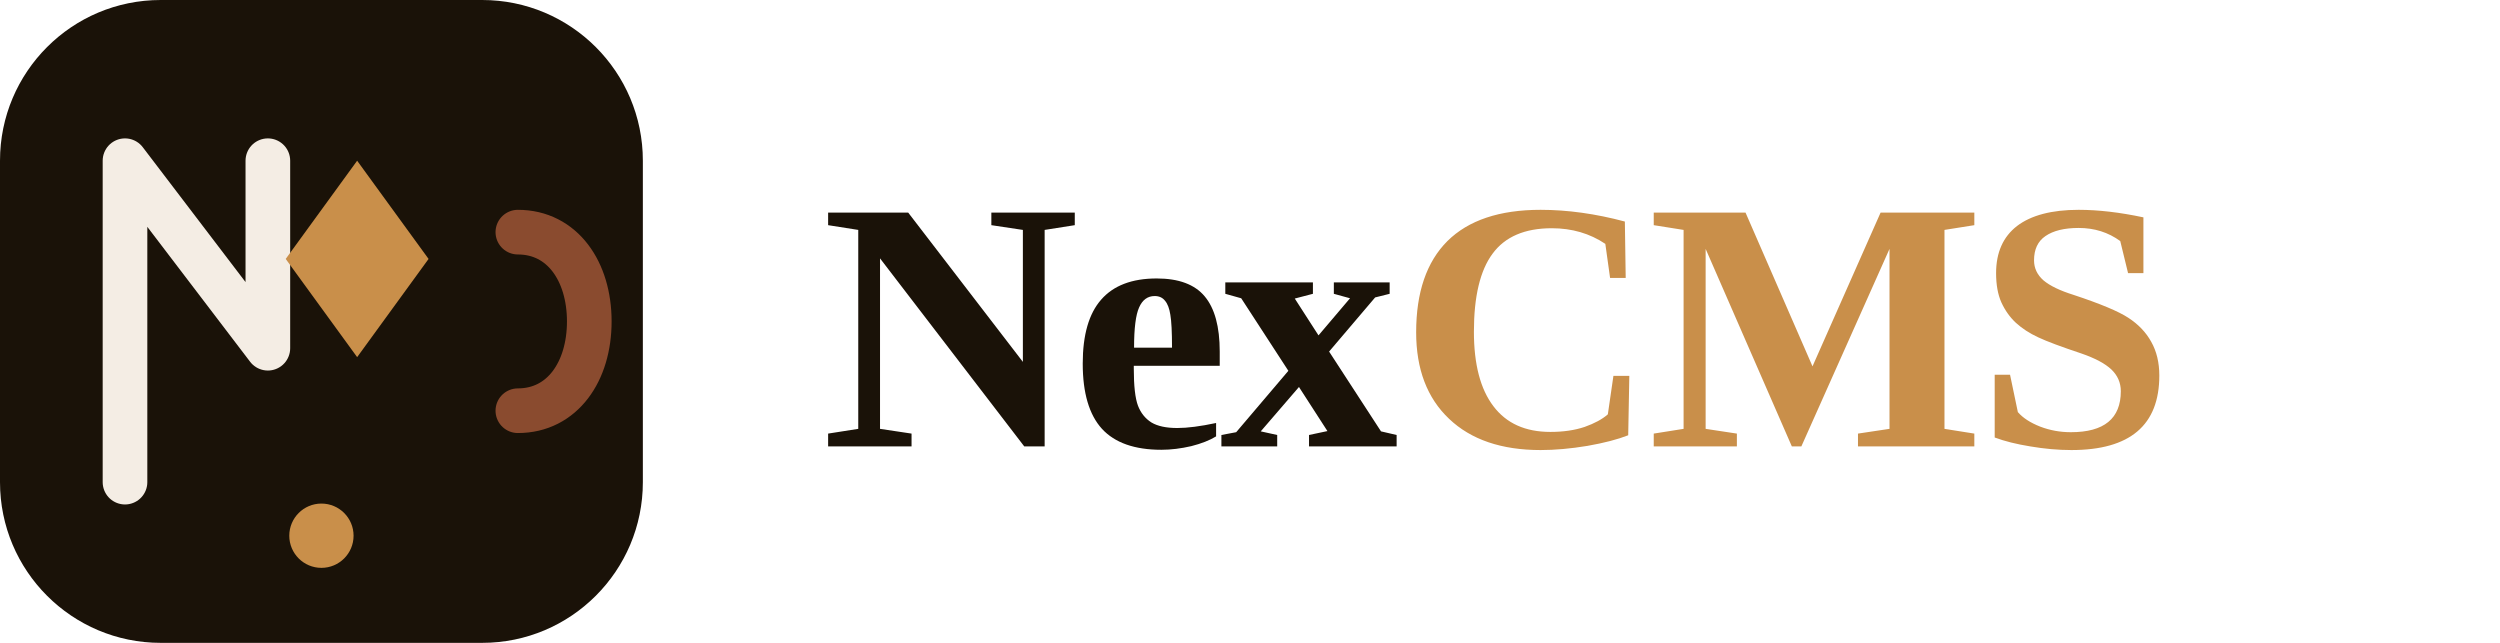
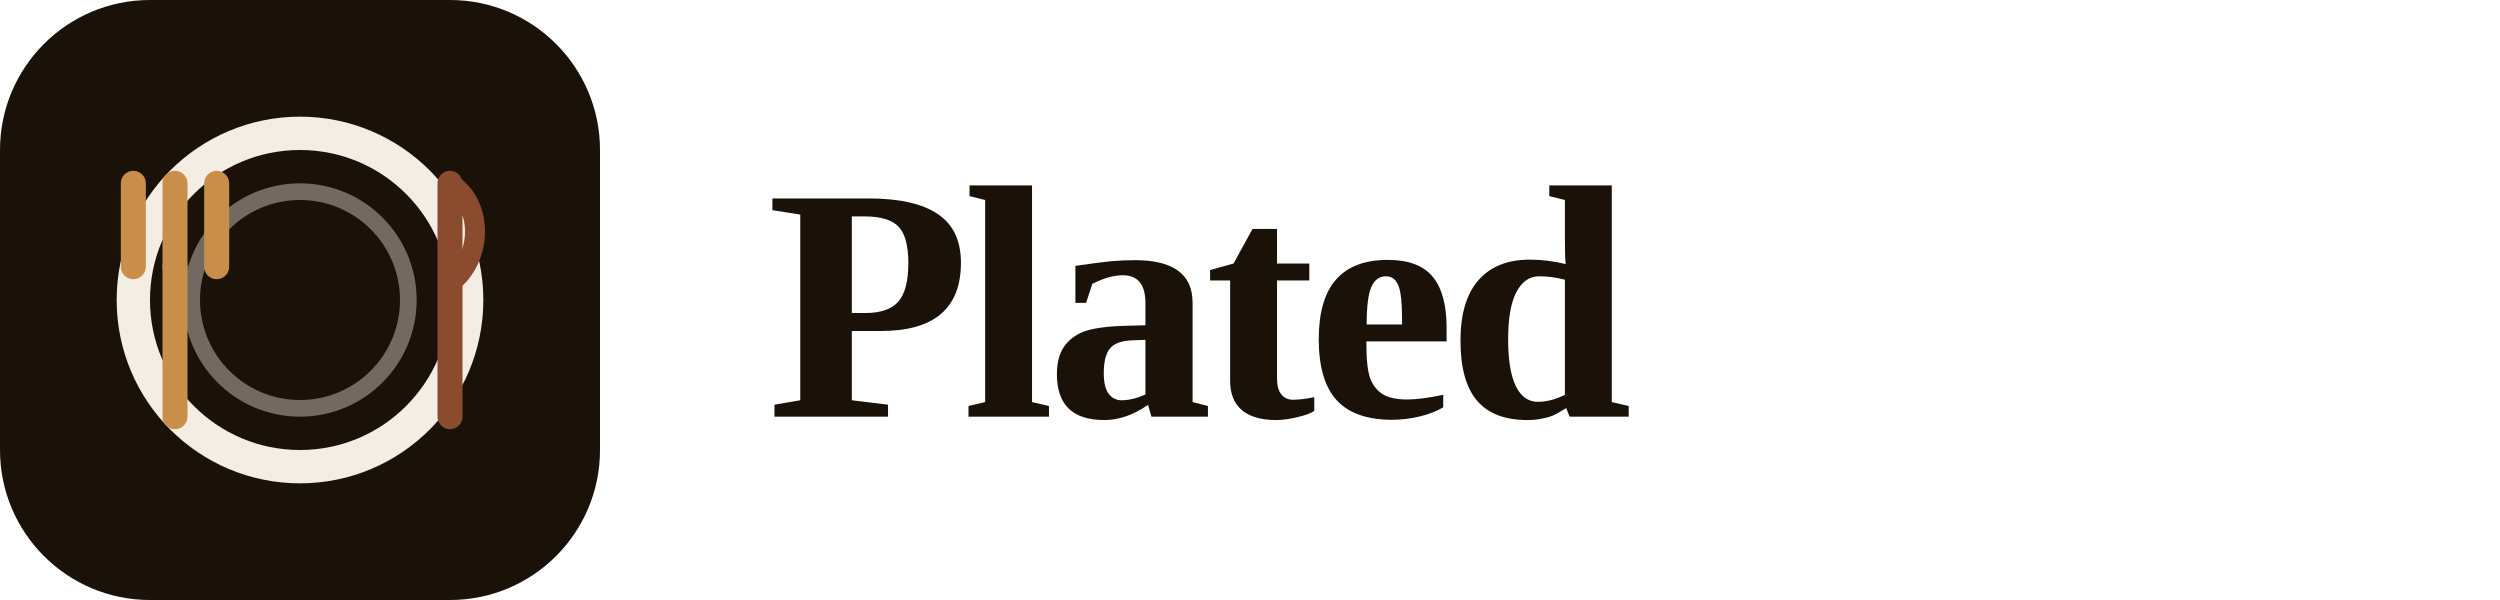
- <svg xmlns="http://www.w3.org/2000/svg" width="140" height="36" viewBox="0 0 140 36" fill="none" aria-label="NexCMS">
+ <svg xmlns="http://www.w3.org/2000/svg" width="150" height="36" viewBox="0 0 150 36" fill="none" aria-label="Plated">
  <rect x="0" y="0" width="36" height="36" rx="9" fill="#1a1208" />
-   <path d="M7 27 L7 9 L15 19.5 L15 9" stroke="#f4ede4" stroke-width="2.5" stroke-linecap="round" stroke-linejoin="round" fill="none" />
-   <path d="M20 9 L24 14.5 L20 20 L16 14.5 Z" fill="#c98f4a" />
-   <path d="M29 13 C31.5 13 33 15.2 33 18 C33 20.8 31.5 23 29 23" stroke="#8a4b2f" stroke-width="2.5" stroke-linecap="round" fill="none" />
-   <circle cx="18" cy="30" r="1.8" fill="#c98f4a" />
-   <text x="46" y="25" font-family="Georgia, 'Times New Roman', serif" font-size="20" font-weight="700" fill="#1a1208" letter-spacing="-0.5">Nex<tspan fill="#c98f4a">CMS</tspan>
-   </text>
+   <circle cx="18" cy="18" r="10" stroke="#f4ede4" stroke-width="2" fill="none" />
+   <circle cx="18" cy="18" r="6.5" stroke="#f4ede4" stroke-width="1" fill="none" opacity="0.4" />
+   <line x1="8" y1="11" x2="8" y2="16" stroke="#c98f4a" stroke-width="1.5" stroke-linecap="round" />
+   <line x1="10.5" y1="11" x2="10.5" y2="16" stroke="#c98f4a" stroke-width="1.5" stroke-linecap="round" />
+   <line x1="13" y1="11" x2="13" y2="16" stroke="#c98f4a" stroke-width="1.5" stroke-linecap="round" />
+   <line x1="10.5" y1="16" x2="10.5" y2="25" stroke="#c98f4a" stroke-width="1.5" stroke-linecap="round" />
+   <line x1="27" y1="11" x2="27" y2="25" stroke="#8a4b2f" stroke-width="1.5" stroke-linecap="round" />
+   <path d="M27 11 C29 12.2 29 15.5 27 17" stroke="#8a4b2f" stroke-width="1.2" stroke-linecap="round" fill="none" />
+   <text x="46" y="25" font-family="Georgia, 'Times New Roman', serif" font-size="20" font-weight="700" fill="#1a1208" letter-spacing="-0.5">Plated</text>
</svg>
